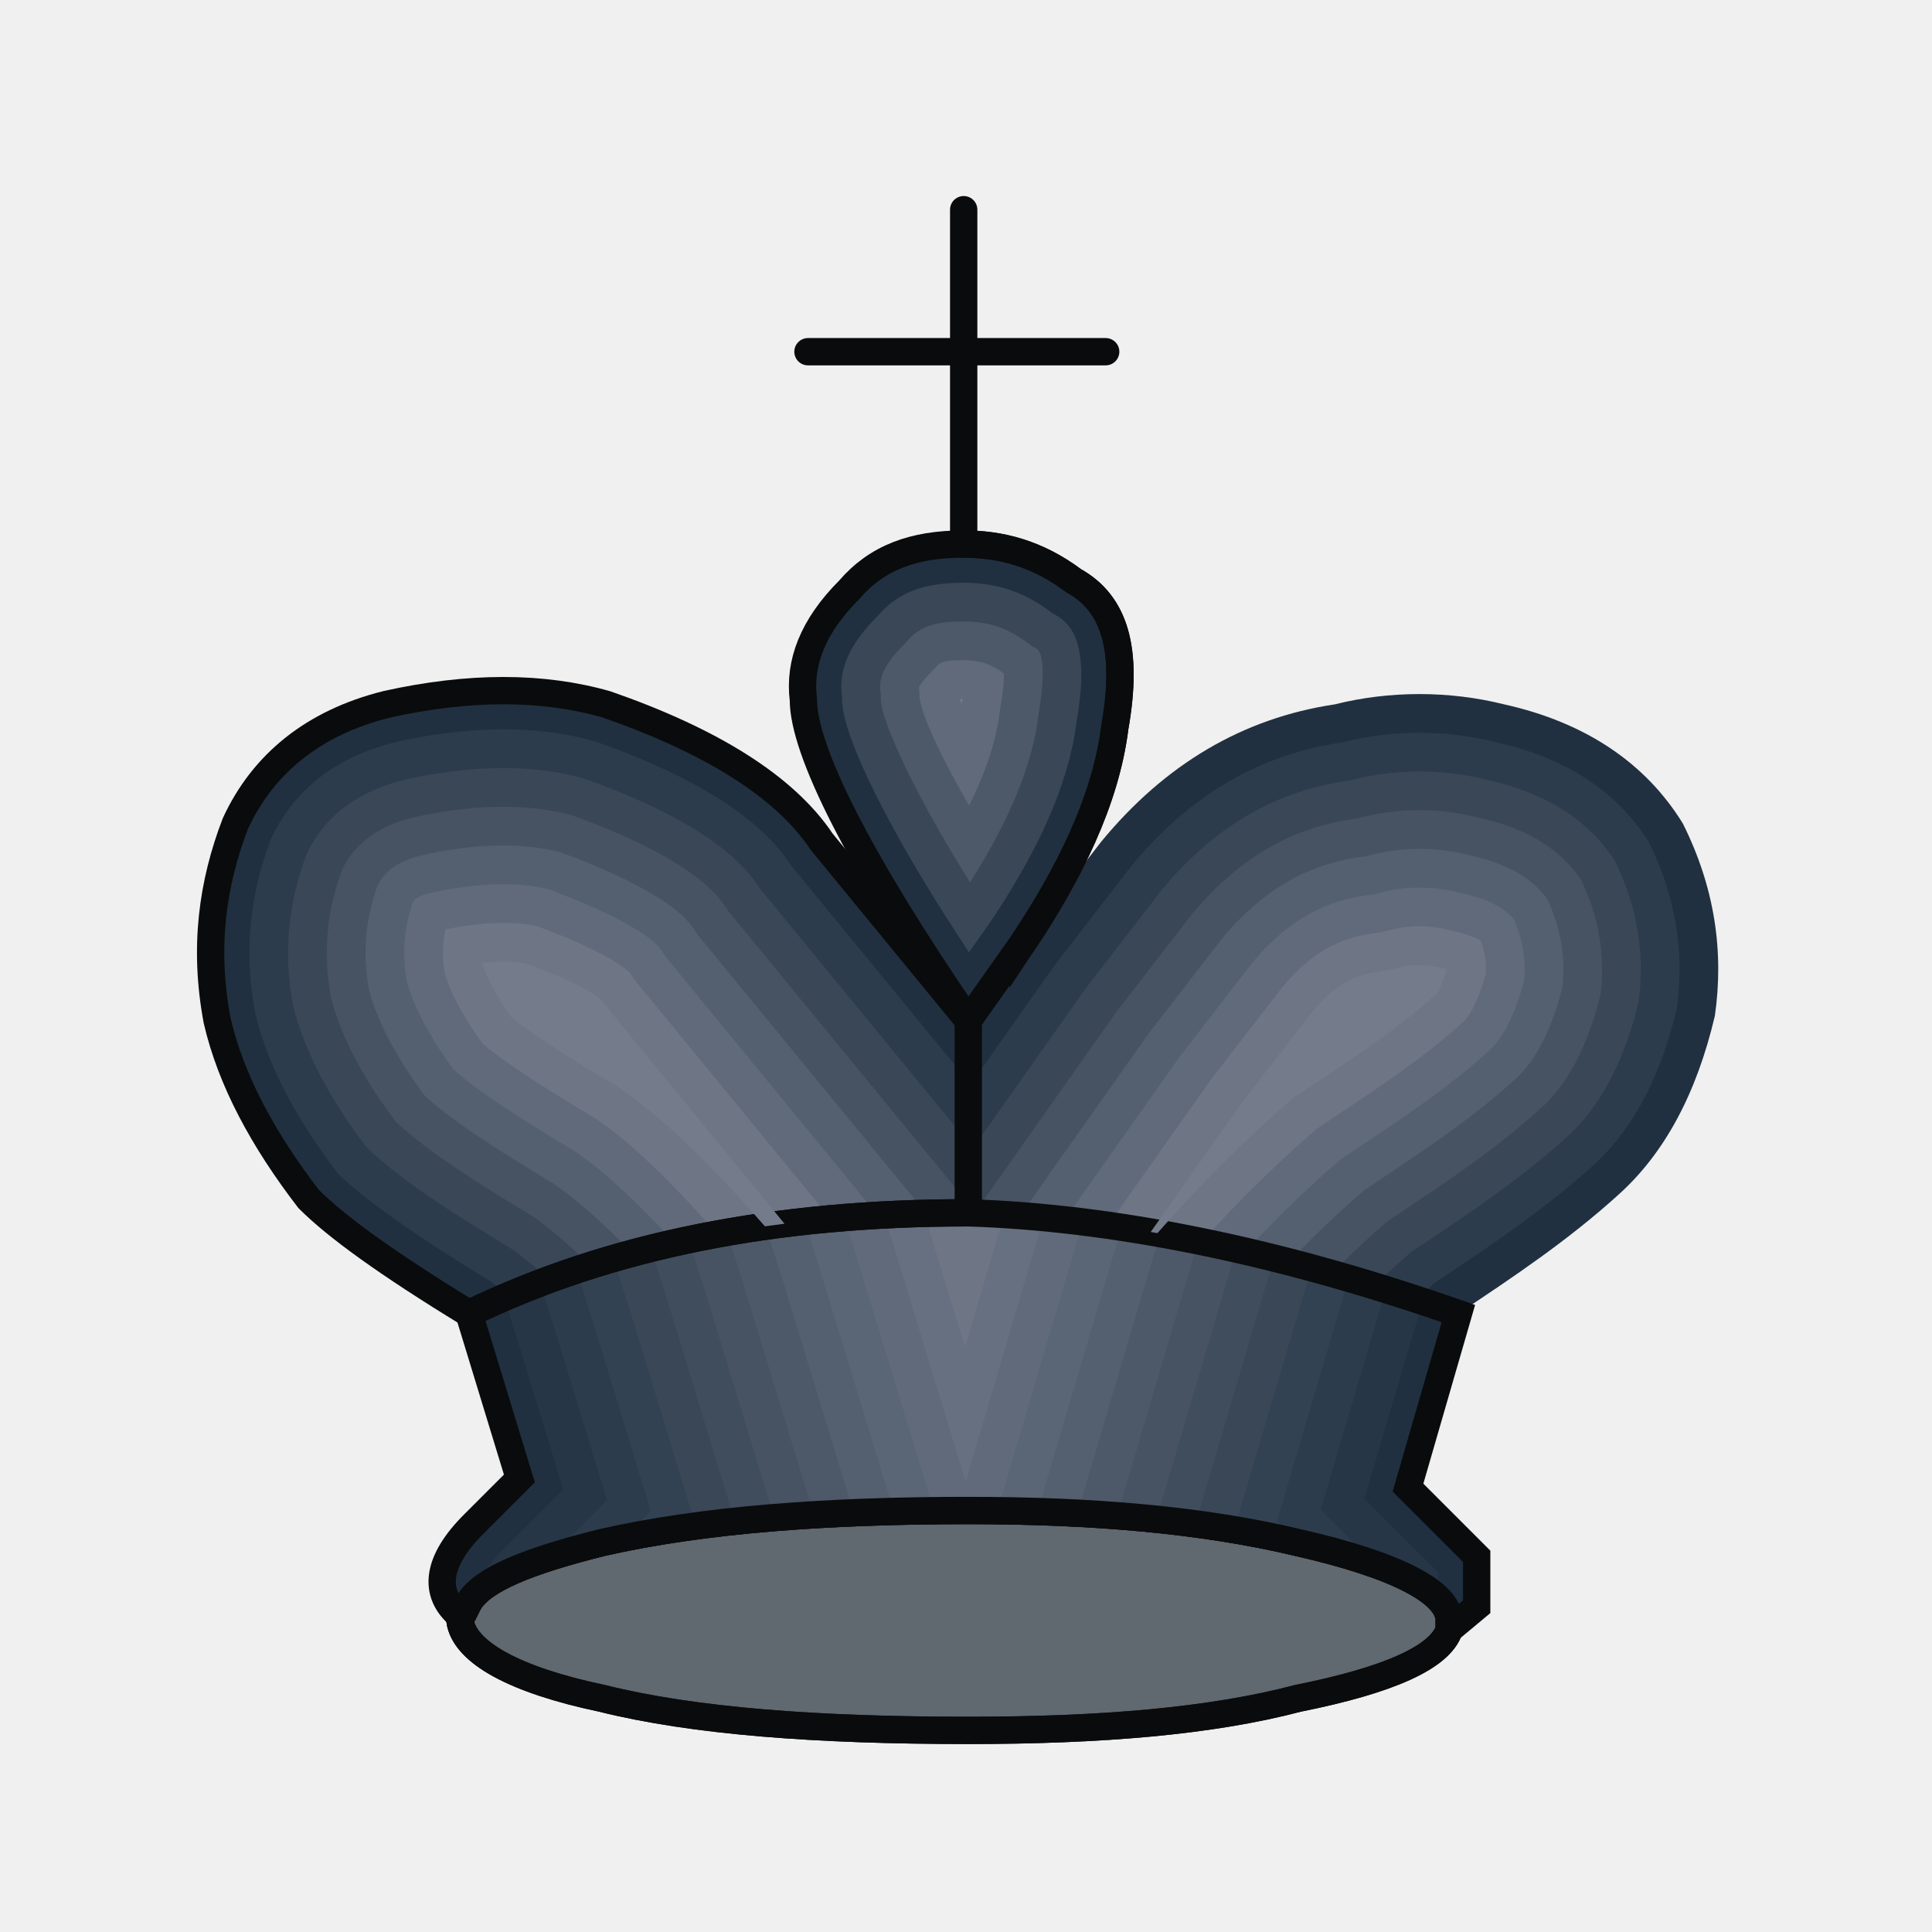
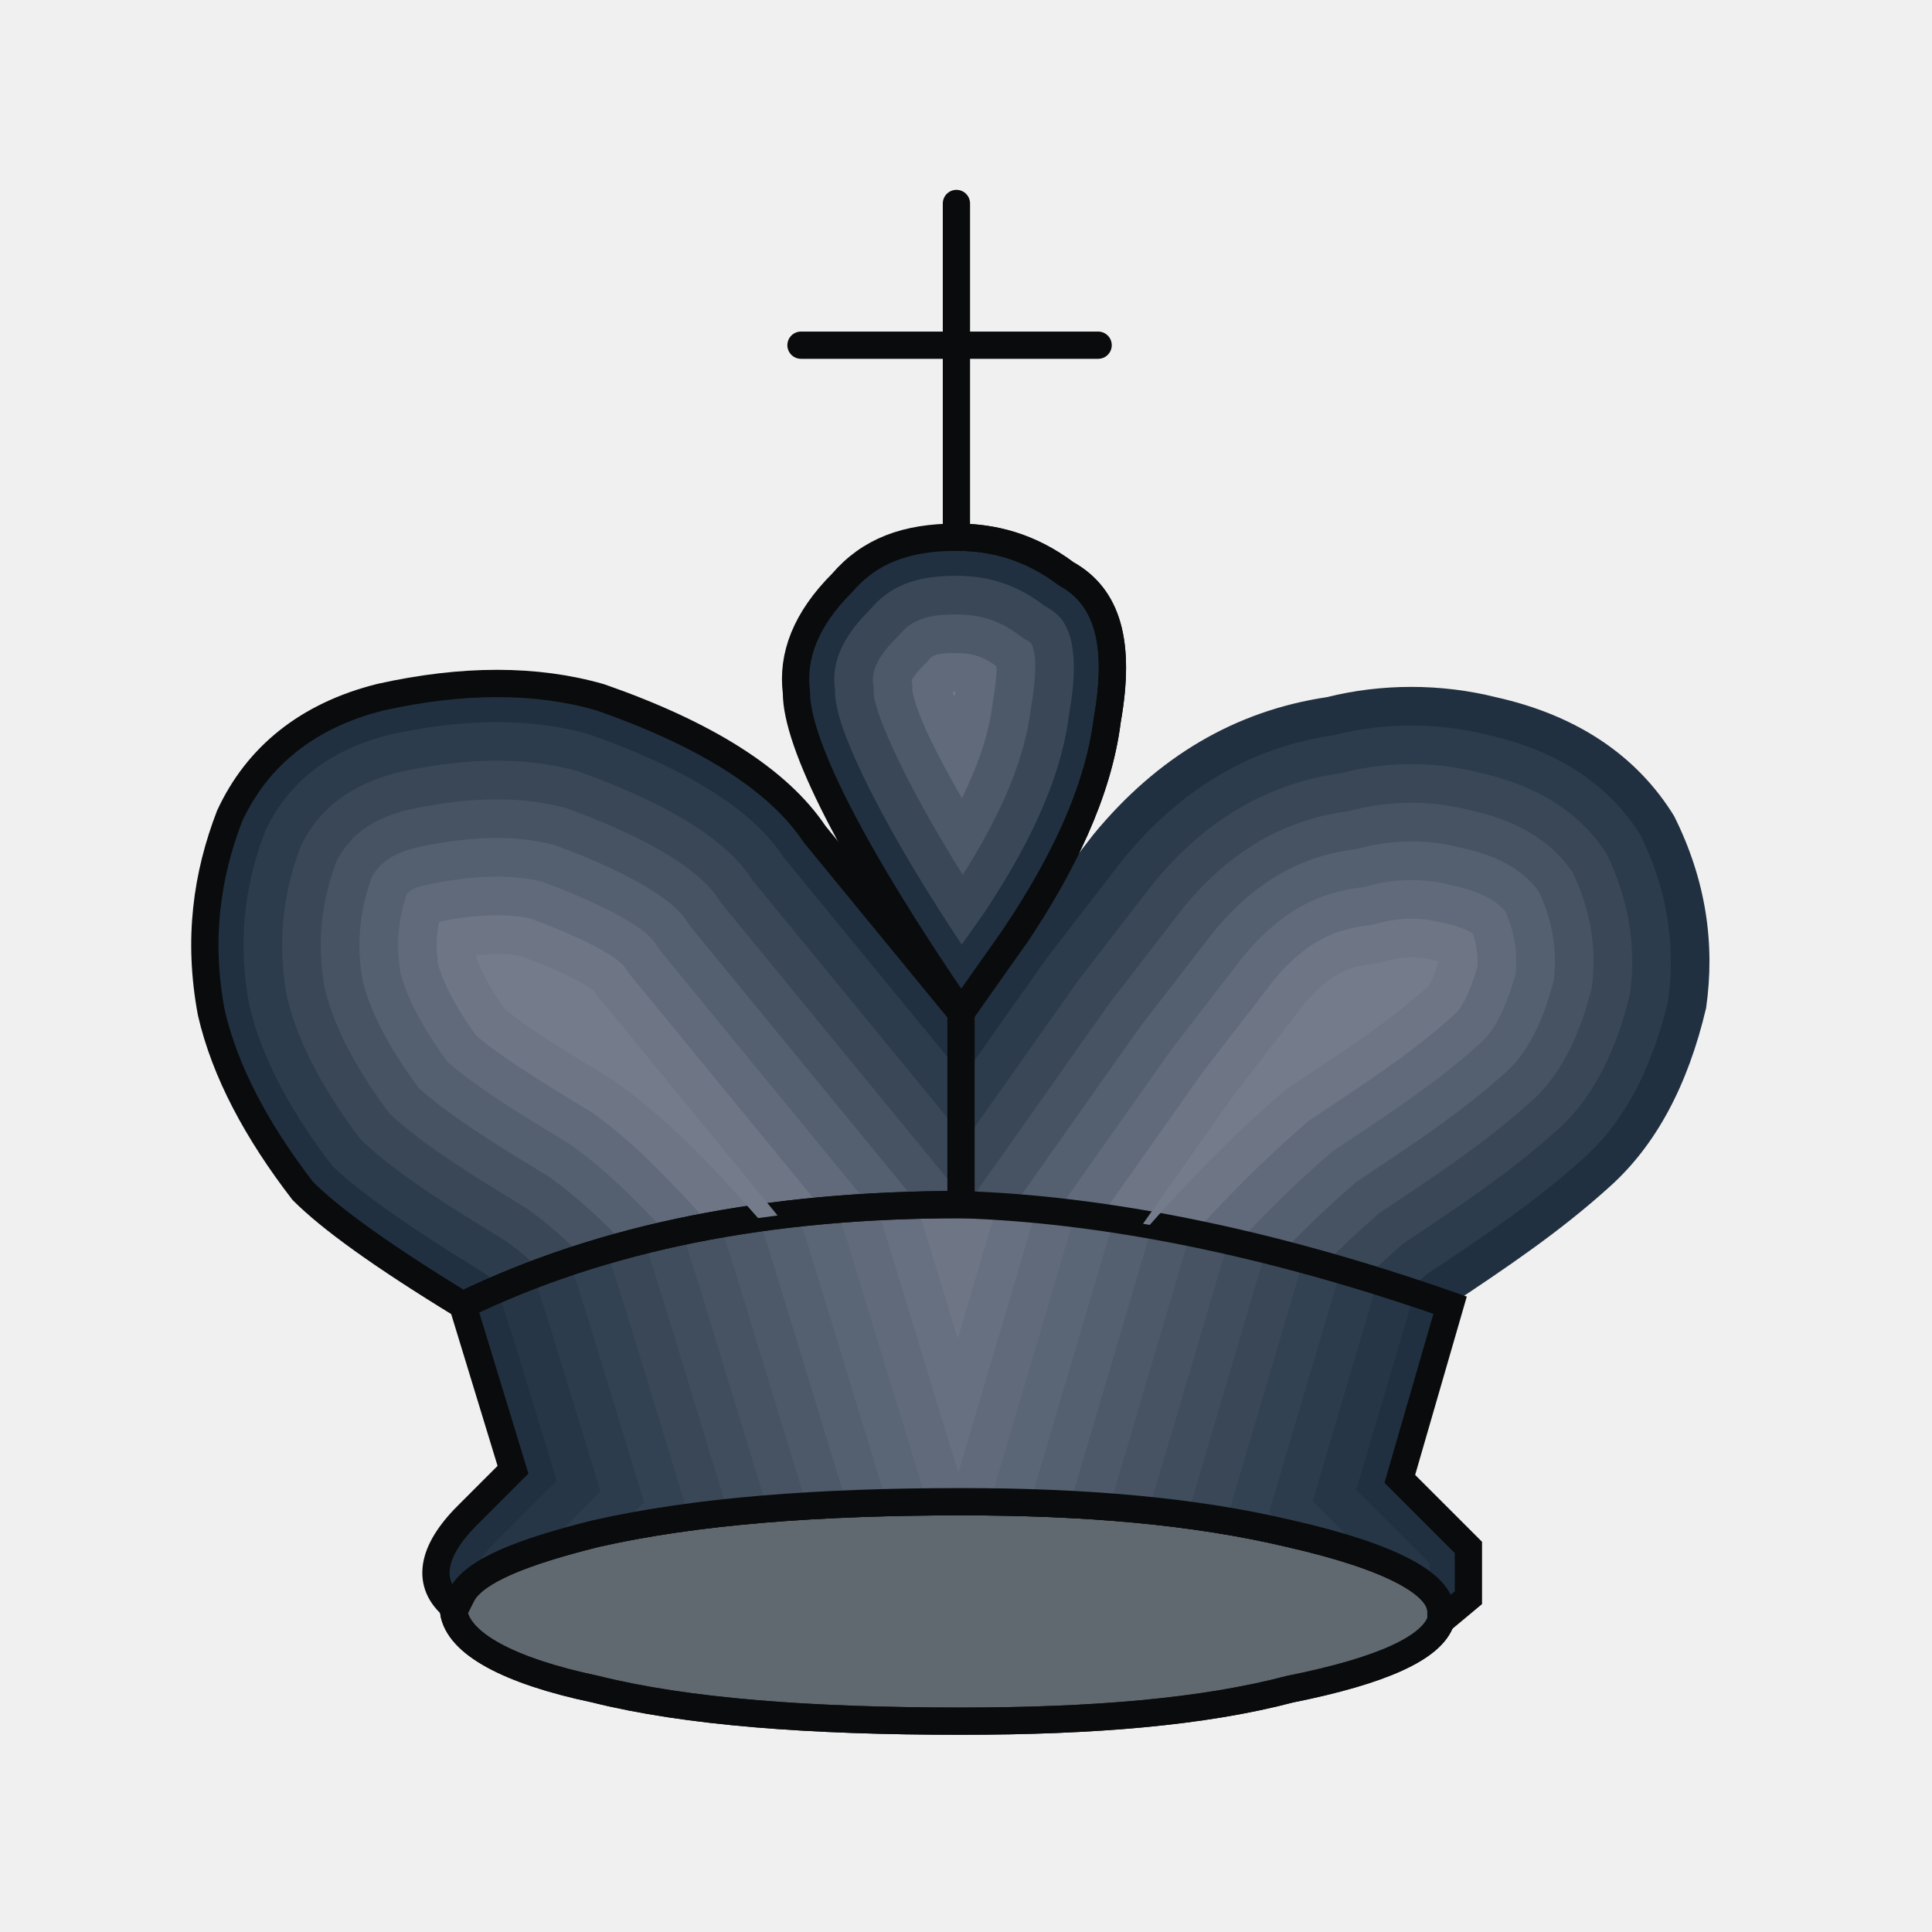
- <svg xmlns="http://www.w3.org/2000/svg" xml:space="preserve" width="99.802mm" height="99.802mm" style="shape-rendering:geometricPrecision; text-rendering:geometricPrecision; image-rendering:optimizeQuality; fill-rule:evenodd; clip-rule:evenodd" viewBox="0 0 99.802 99.802" id="svg4130" version="1.1">
-   <defs id="defs4132">
-     <style type="text/css" id="style4134">
-    
-     .str0 {stroke:white;stroke-width:0.076}
-     .str2 {stroke:#0A0B0C;stroke-width:1.411}
-     .str3 {stroke:#0A0B0C;stroke-width:1.411;stroke-linecap:round;stroke-linejoin:round}
-     .str1 {stroke:#1F1A17;stroke-width:1.411}
-     .fil0 {fill:none}
- 
-     .fil1 {fill:#203040}
-     .fil9 {fill:#263646}
-     .fil2 {fill:#2D3C4C}
-     .fil10 {fill:#334252}
-     .fil3 {fill:#3A4757}
-     .fil11 {fill:#404D5D}
-     .fil4 {fill:#475363}
-     .fil12 {fill:#4D5969}
-     .fil5 {fill:#545F6F}
-     .fil13 {fill:#5A6575}
-     .fil6 {fill:#616A7A}
-     .fil14 {fill:#677080}
-     .fil7 {fill:#6E7686}
-     .fil15 {fill:#747C8C}
- 
-     .fil16 {fill:#3A4757}
-     .fil17 {fill:#616A7A}
-     .fil18 {fill:#747C8C}
- 
-     .fil8 {fill:#606870}
- 
-    
-   </style>
-   </defs>
-   <g id="Layer_x0020_1">
-     <g id="_41237112">
-       <path id="_57019280" class="fil1" d="M86.93 42.538c-1.893,-3.076 -4.969,-5.206 -9.227,-6.152 -2.84,-0.71 -5.916,-0.71 -8.755,0 -4.732,0.71 -8.755,3.076 -12.067,7.099l-4.022 5.205 -2.839 4.022 -7.572 -9.227c-1.893,-2.84 -5.679,-5.205 -11.121,-7.099 -3.313,-0.946 -7.098,-0.946 -11.357,0 -3.786,0.946 -6.388,3.076 -7.808,6.152 -1.183,3.076 -1.656,6.388 -0.946,10.174 0.71,3.076 2.366,6.152 4.732,9.228 1.419,1.42 4.022,3.312 8.281,5.915 7.335,-3.549 15.853,-5.205 25.791,-5.205 7.335,0.236 15.853,1.893 25.317,5.205 2.839,-1.893 5.679,-3.786 8.281,-6.152 2.366,-2.13 4.022,-5.206 4.968,-9.228 0.473,-3.313 0,-6.625 -1.656,-9.937z" />
-       <path id="_40867656" class="fil2" d="M17.451 60.615c0.824,0.807 1.806,1.546 2.737,2.214 1.64,1.177 3.361,2.268 5.083,3.32l0.071 0.043 0.067 0.049c0.29,0.212 0.578,0.442 0.866,0.686 6.861,-2.911 14.717,-4.277 23.744,-4.277 6.77,0.218 14.548,1.646 23.147,4.469 0.28,-0.259 0.562,-0.513 0.848,-0.765l0.101 -0.089 0.112 -0.074c2.782,-1.855 5.566,-3.714 8.051,-5.972 2.339,-2.105 3.622,-5.106 4.341,-8.114 0.414,-3.017 -0.087,-5.857 -1.437,-8.592 -1.799,-2.873 -4.646,-4.449 -7.912,-5.174l-0.026 -0.006 -0.025 -0.006c-2.523,-0.63 -5.262,-0.631 -7.785,0l-0.093 0.023 -0.095 0.014c-4.439,0.666 -7.958,2.926 -10.801,6.369l-3.976 5.146 -4.329 6.132 -9.3 -11.334 -0.055 -0.083c-2.055,-3.083 -6.681,-5.12 -10.059,-6.3 -3.349,-0.943 -6.932,-0.706 -10.294,0.039 -2.87,0.723 -5.149,2.268 -6.426,4.986 -1.125,2.955 -1.408,5.868 -0.831,8.984 0.707,3.023 2.409,5.864 4.279,8.312z" />
-       <path id="_55542328" class="fil3" d="M18.953 59.285c1.939,1.865 5.124,3.79 7.361,5.157l0.142 0.087 0.134 0.098c0.597,0.437 1.186,0.938 1.763,1.477 6.358,-2.346 13.537,-3.454 21.666,-3.454 6.193,0.199 13.23,1.411 20.968,3.778 0.557,-0.538 1.125,-1.063 1.706,-1.575l0.201 -0.177 0.223 -0.149c2.694,-1.796 5.407,-3.6 7.809,-5.783l0.015 -0.013c1.995,-1.795 3.085,-4.431 3.708,-6.993 0.332,-2.55 -0.092,-4.928 -1.217,-7.247 -1.513,-2.356 -3.898,-3.6 -6.598,-4.2l-0.051 -0.011 -0.051 -0.013c-2.204,-0.551 -4.611,-0.551 -6.815,-0l-0.186 0.047 -0.19 0.029c-3.938,0.591 -7.012,2.593 -9.535,5.64l-3.93 5.086 -5.818 8.242 -11.029 -13.441 -0.11 -0.165c-1.746,-2.62 -6.112,-4.488 -8.995,-5.5 -2.993,-0.829 -6.233,-0.585 -9.233,0.076 -2.245,0.571 -4.025,1.708 -5.045,3.824 -0.966,2.572 -1.209,5.077 -0.715,7.789 0.634,2.667 2.175,5.219 3.822,7.393z" />
-       <path id="_57679832" class="fil4" d="M20.451 57.95c1.823,1.711 4.864,3.537 6.906,4.785l0.213 0.13 0.201 0.147c0.931,0.681 1.834,1.494 2.703,2.364 5.823,-1.848 12.307,-2.727 19.544,-2.727 5.603,0.18 11.895,1.189 18.773,3.132 0.834,-0.837 1.692,-1.649 2.579,-2.43l0.302 -0.266 0.335 -0.223c2.606,-1.737 5.251,-3.488 7.574,-5.599l0.022 -0.02c1.644,-1.48 2.55,-3.755 3.076,-5.871 0.251,-2.081 -0.094,-4 -0.993,-5.898 -1.224,-1.835 -3.155,-2.758 -5.286,-3.232l-0.077 -0.017 -0.076 -0.019c-1.886,-0.471 -3.959,-0.471 -5.845,-0l-0.28 0.07 -0.285 0.043c-3.436,0.516 -6.068,2.262 -8.271,4.912l-3.882 5.024 -7.307 10.352 -12.758 -15.548 -0.165 -0.248c-1.423,-2.135 -5.54,-3.856 -7.928,-4.699 -2.636,-0.713 -5.537,-0.466 -8.174,0.112 -1.619,0.417 -2.91,1.16 -3.668,2.67 -0.805,2.184 -1.007,4.282 -0.596,6.586 0.561,2.308 1.937,4.569 3.362,6.469z" />
-       <path id="_57023440" class="fil5" d="M21.946 56.609c1.71,1.562 4.607,3.292 6.454,4.42l0.284 0.173 0.268 0.196c1.238,0.906 2.473,2.051 3.71,3.337 4.643,-1.248 9.69,-1.92 15.184,-2.059l-11.836 -14.425 -0.22 -0.331c-1.079,-1.619 -4.948,-3.214 -6.859,-3.897 -2.278,-0.597 -4.845,-0.348 -7.116,0.147 -0.988,0.257 -1.807,0.638 -2.297,1.533 -0.639,1.787 -0.798,3.476 -0.471,5.364 0.487,1.946 1.692,3.913 2.899,5.541zm44.632 8.575c1.113,-1.155 2.267,-2.273 3.471,-3.333l0.403 -0.355 0.447 -0.298c2.517,-1.678 5.094,-3.376 7.338,-5.415l0.029 -0.027c1.283,-1.155 2.015,-3.073 2.442,-4.744 0.173,-1.607 -0.091,-3.07 -0.763,-4.542 -0.934,-1.31 -2.424,-1.931 -3.977,-2.276l-0.103 -0.023 -0.102 -0.025c-1.568,-0.392 -3.307,-0.392 -4.875,-0l-0.373 0.093 -0.38 0.057c-2.933,0.44 -5.127,1.932 -7.007,4.186l-3.833 4.961 -6.601 9.351c4.278,0.325 8.92,1.107 13.885,2.388z" />
-       <path id="_56410072" class="fil6" d="M23.437 55.261c1.603,1.417 4.355,3.052 6.006,4.062l0.355 0.217 0.335 0.245c1.53,1.119 3.106,2.666 4.711,4.413 3.298,-0.741 6.793,-1.209 10.499,-1.419l-10.942 -13.335 -0.271 -0.407c-0.827,-1.131 -4.246,-2.537 -5.792,-3.1 -1.928,-0.48 -4.178,-0.229 -6.086,0.186 -0.335,0.084 -0.712,0.195 -0.921,0.46 -0.456,1.36 -0.565,2.627 -0.326,4.07 0.413,1.581 1.439,3.249 2.432,4.608zm40.905 9.374c1.396,-1.494 2.85,-2.934 4.385,-4.285l0.503 -0.443 0.558 -0.372c2.428,-1.619 4.939,-3.264 7.102,-5.231l0.037 -0.033c0.906,-0.815 1.476,-2.373 1.805,-3.611 0.099,-1.122 -0.081,-2.13 -0.521,-3.162 -0.646,-0.782 -1.718,-1.136 -2.678,-1.35l-0.128 -0.028 -0.127 -0.032c-1.249,-0.312 -2.656,-0.312 -3.905,-0l-0.466 0.117 -0.475 0.071c-2.428,0.364 -4.189,1.605 -5.745,3.461l-3.784 4.897 -5.913 8.377c2.96,0.328 6.082,0.865 9.352,1.625z" />
-       <path id="_56981816" class="fil7" d="M24.926 53.906c1.501,1.279 4.106,2.821 5.561,3.71l0.425 0.26 0.403 0.294c1.792,1.311 3.742,3.321 5.753,5.575 1.883,-0.345 3.827,-0.607 5.836,-0.788l-10.11 -12.322 -0.246 -0.369c-0.871,-0.873 -3.421,-1.914 -4.782,-2.411 -1.474,-0.342 -3.266,-0.147 -4.755,0.152 -0.153,0.725 -0.169,1.432 -0.046,2.227 0.339,1.216 1.175,2.574 1.962,3.672zm37.154 10.234c0.205,-0.226 0.411,-0.451 0.619,-0.674 1.496,-1.612 3.057,-3.164 4.707,-4.617l0.604 -0.532 0.67 -0.447c2.338,-1.559 4.783,-3.153 6.866,-5.047l0.044 -0.04c0.507,-0.456 0.921,-1.621 1.163,-2.473 0.031,-0.599 -0.053,-1.139 -0.248,-1.691 -0.384,-0.276 -1.09,-0.45 -1.405,-0.52l-0.154 -0.034 -0.153 -0.038c-0.931,-0.233 -2.004,-0.233 -2.935,-0l-0.559 0.14 -0.57 0.086c-1.919,0.288 -3.256,1.28 -4.483,2.738l-3.733 4.831 -5.275 7.473c1.572,0.224 3.188,0.505 4.843,0.845z" />
-       <path id="_56013640" class="fil8 str1" d="M50.019 89.387c6.861,0 12.54,-0.473 17.036,-1.657 4.732,-0.946 7.335,-2.13 7.808,-3.549 0,-0.236 0,-0.236 0,-0.473 0,-1.42 -2.602,-2.839 -7.808,-4.022 -4.969,-1.183 -10.647,-1.657 -17.036,-1.657 -7.335,0 -13.723,0.473 -18.929,1.657 -3.785,0.946 -6.152,1.893 -6.861,3.076l-0.473 0.946c0.237,1.656 2.84,3.076 7.335,4.022 4.732,1.183 11.121,1.657 18.929,1.657z" />
-       <path id="_57019808" class="fil0 str2" d="M50.019 89.387c6.861,0 12.54,-0.473 17.036,-1.657 4.732,-0.946 7.335,-2.13 7.808,-3.549 0,-0.236 0,-0.236 0,-0.473 0,-1.42 -2.602,-2.839 -7.808,-4.022 -4.969,-1.183 -10.647,-1.657 -17.036,-1.657 -7.335,0 -13.723,0.473 -18.929,1.657 -3.785,0.946 -6.152,1.893 -6.861,3.076l-0.473 0.946c0.237,1.656 2.84,3.076 7.335,4.022 4.732,1.183 11.121,1.657 18.929,1.657z" />
-       <g id="g4150">
-         <path id="_57646272" class="fil1" d="M74.862 84.181l1.42 -1.183 0 -2.603 -3.549 -3.549 2.603 -8.991c-9.464,-3.313 -17.982,-4.969 -25.317,-5.205 -9.938,0 -18.456,1.656 -25.791,5.205l0.763 2.496 0.011 0.036 1.828 5.986 -2.366 2.366c-1.893,1.893 -2.13,3.549 -0.71,4.732l0.473 -0.71c0.71,-1.183 3.076,-2.13 6.861,-3.076 5.206,-1.183 11.594,-1.657 18.929,-1.657 6.388,0 12.067,0.473 17.036,1.657 5.205,1.183 7.808,2.602 7.808,4.022 0,0.237 0,0.237 0,0.473z" />
-         <g id="g4153">
-           <path id="_55509760" class="fil9" d="M73.996 82.299l0.286 -0.238 0 -0.838 -3.805 -3.804 3.014 -10.192c-8.729,-2.894 -16.618,-4.356 -23.473,-4.577 -9.133,0 -17.067,1.399 -23.985,4.381l0.882 2.772 2.179 7.135 -3.215 3.216c-0.115,0.115 -0.422,0.451 -0.673,0.793 0.247,0.127 0.454,0.302 0.619,0.512 1.199,-0.626 2.971,-1.2 5.264,-1.773 5.206,-1.183 11.594,-1.657 18.929,-1.657 6.388,0 12.067,0.473 17.036,1.657 3.473,0.789 5.786,1.684 6.942,2.613z" />
-           <path id="_56884824" class="fil2" d="M71.039 80.809l-2.817 -2.817 3.365 -11.378c-7.974,-2.489 -15.215,-3.76 -21.568,-3.964 -8.326,0 -15.655,1.163 -22.126,3.627l0.929 2.92 2.537 8.306 -2.924 2.924c0.787,-0.25 1.673,-0.495 2.655,-0.741 5.206,-1.183 11.594,-1.657 18.929,-1.657 6.388,0 12.067,0.473 17.036,1.657 1.563,0.355 2.891,0.732 3.985,1.123z" />
-           <path id="_56981648" class="fil10" d="M67.097 79.695l-1.13 -1.129 3.705 -12.53c-7.222,-2.109 -13.813,-3.198 -19.654,-3.386 -7.528,0 -14.24,0.951 -20.242,2.954l0.953 2.997 2.891 9.465 -1.371 1.371c4.984,-1.002 10.97,-1.409 17.768,-1.409 6.388,0 12.067,0.473 17.036,1.657l0.042 0.01z" />
-           <path id="_56889944" class="fil3" d="M63.748 79.019l4 -13.525c-6.471,-1.754 -12.411,-2.673 -17.729,-2.844 -6.739,0 -12.825,0.762 -18.332,2.359l0.953 2.997 3.245 10.625 -0.234 0.235c4.232,-0.588 9.051,-0.837 14.368,-0.837 5.013,0 9.59,0.292 13.729,0.989z" />
-           <path id="_40482368" class="fil11" d="M61.751 78.718l4.06 -13.728c-5.723,-1.427 -11.009,-2.186 -15.792,-2.34 -5.96,0 -11.409,0.596 -16.399,1.839l0.929 2.922 3.413 11.173c3.65,-0.387 7.685,-0.555 12.057,-0.555 4.221,0 8.131,0.207 11.732,0.689z" />
-           <path id="_41733248" class="fil4" d="M59.736 78.48l4.127 -13.954c-4.979,-1.129 -9.608,-1.739 -13.844,-1.876 -5.191,0 -9.993,0.452 -14.443,1.39l0.883 2.776 3.537 11.579c3.098,-0.252 6.448,-0.365 10.024,-0.365 3.446,0 6.685,0.138 9.717,0.451z" />
-           <path id="_57120920" class="fil12" d="M57.704 78.299l4.198 -14.195c-4.238,-0.861 -8.209,-1.335 -11.883,-1.454 -4.431,0 -8.578,0.33 -12.466,1.009l0.815 2.561 3.674 12.03c2.512,-0.151 5.175,-0.221 7.976,-0.221 2.687,0 5.249,0.084 7.685,0.269z" />
-           <path id="_41777024" class="fil5" d="M55.657 78.168l4.27 -14.441c-3.502,-0.624 -6.811,-0.978 -9.908,-1.077 -3.68,0 -7.165,0.228 -10.467,0.694l0.726 2.281 3.824 12.52c1.895,-0.079 3.869,-0.116 5.917,-0.116 1.945,0 3.825,0.044 5.638,0.139z" />
-           <path id="_57122648" class="fil13" d="M53.596 78.083l4.342 -14.684c-2.772,-0.421 -5.415,-0.668 -7.92,-0.749 -2.938,0 -5.752,0.145 -8.449,0.441l0.617 1.939 3.985 13.047c1.251,-0.032 2.534,-0.047 3.847,-0.047 1.218,0 2.411,0.017 3.578,0.053z" />
-           <path id="_58281968" class="fil6" d="M51.524 78.038l4.411 -14.917c-2.048,-0.255 -4.022,-0.411 -5.916,-0.472 -2.206,0 -4.342,0.082 -6.411,0.248l0.489 1.537 4.155 13.604c0.583,-0.006 1.172,-0.01 1.767,-0.01 0.506,0 1.008,0.003 1.505,0.009z" />
-           <path id="_57120944" class="fil14" d="M53.915 62.9c-1.333,-0.126 -2.632,-0.209 -3.896,-0.25 -1.484,0 -2.935,0.037 -4.356,0.112l0.343 1.077 3.877 12.695 4.032 -13.634z" />
-           <path id="_56411936" class="fil7" d="M49.852 69.586l2.025 -6.847c-0.628,-0.04 -1.247,-0.07 -1.858,-0.089 -0.77,0 -1.53,0.01 -2.283,0.03l0.179 0.564 1.937 6.342z" />
+ <svg xmlns="http://www.w3.org/2000/svg" width="100px" height="100px" viewBox="0 0 100 100" version="1.1">
+   <g id="画板" stroke="none" stroke-width="1" fill="none" fill-rule="evenodd">
+     <g id="bk" transform="translate(10.6033, 10.5318)">
+       <path d="M76.048,31.706 C74.156,28.63 71.08,26.5 66.821,25.554 C63.981,24.844 60.905,24.844 58.066,25.554 C53.334,26.264 49.311,28.63 45.999,32.652 L41.977,37.858 L39.138,41.88 L31.566,32.652 C29.673,29.813 25.887,27.447 20.445,25.554 C17.133,24.607 13.347,24.607 9.088,25.554 C5.302,26.5 2.7,28.63 1.28,31.706 C0.097,34.782 -0.376,38.094 0.333,41.88 C1.043,44.956 2.7,48.032 5.066,51.108 C6.485,52.527 9.088,54.42 13.347,57.023 C20.682,53.474 29.2,51.818 39.138,51.818 C46.472,52.054 54.99,53.71 64.454,57.023 C67.294,55.13 70.133,53.237 72.736,50.871 C75.102,48.742 76.758,45.665 77.704,41.643 C78.178,38.331 77.704,35.018 76.048,31.706 L76.048,31.706 Z" id="_57019280" fill="#203040" />
+       <path d="M6.57,49.782 C7.394,50.59 8.376,51.328 9.307,51.996 C10.948,53.173 12.668,54.264 14.39,55.316 L14.461,55.36 L14.528,55.409 C14.818,55.621 15.106,55.85 15.394,56.095 C22.255,53.184 30.111,51.818 39.138,51.818 C45.908,52.036 53.685,53.464 62.285,56.287 C62.564,56.028 62.847,55.773 63.133,55.522 L63.233,55.433 L63.345,55.359 C66.127,53.504 68.911,51.645 71.396,49.386 C73.735,47.281 75.018,44.281 75.737,41.273 C76.151,38.256 75.649,35.416 74.299,32.681 C72.5,29.808 69.654,28.232 66.387,27.506 L66.361,27.5 L66.336,27.494 C63.813,26.864 61.074,26.863 58.551,27.494 L58.458,27.517 L58.363,27.532 C53.924,28.198 50.405,30.457 47.562,33.9 L43.586,39.047 L39.257,45.179 L29.957,33.844 L29.902,33.762 C27.847,30.678 23.221,28.642 19.842,27.462 C16.494,26.518 12.911,26.756 9.548,27.5 C6.678,28.223 4.399,29.768 3.123,32.486 C1.998,35.441 1.715,38.354 2.292,41.47 C2.998,44.493 4.7,47.334 6.57,49.782 L6.57,49.782 Z" id="_40867656" fill="#2D3C4C" />
+       <path d="M8.072,48.453 C10.011,50.318 13.196,52.243 15.433,53.61 L15.575,53.697 L15.709,53.795 C16.306,54.232 16.895,54.733 17.472,55.272 C23.83,52.926 31.009,51.818 39.138,51.818 C45.331,52.017 52.367,53.229 60.105,55.596 C60.662,55.058 61.23,54.532 61.811,54.021 L62.012,53.844 L62.236,53.695 C64.93,51.899 67.643,50.095 70.045,47.911 L70.06,47.898 C72.055,46.103 73.145,43.468 73.768,40.905 C74.1,38.355 73.676,35.977 72.551,33.658 C71.038,31.303 68.653,30.059 65.953,29.459 L65.902,29.447 L65.851,29.434 C63.647,28.884 61.24,28.883 59.036,29.434 L58.85,29.481 L58.66,29.509 C54.722,30.1 51.648,32.103 49.124,35.149 L45.195,40.235 L39.377,48.477 L28.348,35.036 L28.238,34.871 C26.491,32.251 22.126,30.383 19.242,29.371 C16.249,28.542 13.01,28.785 10.009,29.447 C7.764,30.018 5.984,31.154 4.964,33.271 C3.998,35.843 3.755,38.348 4.25,41.06 C4.884,43.727 6.425,46.279 8.072,48.453 L8.072,48.453 Z" id="_55542328" fill="#3A4757" />
+       <path d="M9.57,47.118 C11.393,48.829 14.434,50.655 16.476,51.904 L16.689,52.033 L16.89,52.181 C17.821,52.862 18.724,53.675 19.593,54.544 C25.416,52.696 31.9,51.818 39.138,51.818 C44.74,51.998 51.033,53.007 57.91,54.95 C58.744,54.113 59.603,53.3 60.489,52.52 L60.791,52.254 L61.126,52.031 C63.732,50.293 66.377,48.543 68.7,46.432 L68.722,46.412 C70.366,44.932 71.272,42.656 71.798,40.541 C72.049,38.459 71.704,36.541 70.805,34.643 C69.581,32.808 67.65,31.884 65.519,31.411 L65.442,31.394 L65.366,31.375 C63.48,30.904 61.407,30.903 59.521,31.375 L59.242,31.445 L58.956,31.487 C55.52,32.003 52.888,33.749 50.686,36.4 L46.804,41.424 L39.496,51.776 L26.739,36.228 L26.573,35.98 C25.151,33.846 21.034,32.125 18.645,31.281 C16.009,30.568 13.108,30.815 10.472,31.393 C8.852,31.809 7.562,32.553 6.804,34.063 C5.998,36.247 5.797,38.345 6.208,40.649 C6.769,42.957 8.144,45.217 9.57,47.118 L9.57,47.118 Z" id="_57679832" fill="#475363" />
+       <path d="M11.065,45.777 C12.775,47.338 15.672,49.068 17.519,50.197 L17.803,50.37 L18.071,50.567 C19.309,51.473 20.544,52.618 21.781,53.903 C26.424,52.655 31.471,51.983 36.966,51.845 L25.13,37.42 L24.909,37.09 C23.83,35.47 19.961,33.875 18.05,33.192 C15.772,32.596 13.205,32.844 10.934,33.339 C9.947,33.596 9.128,33.977 8.637,34.872 C7.998,36.66 7.839,38.349 8.166,40.236 C8.653,42.182 9.858,44.148 11.065,45.777 L11.065,45.777 Z M55.697,54.352 C56.81,53.196 57.963,52.079 59.168,51.019 L59.57,50.664 L60.017,50.367 C62.534,48.688 65.111,46.991 67.355,44.952 L67.384,44.925 C68.667,43.77 69.399,41.852 69.826,40.181 C69.999,38.573 69.735,37.111 69.063,35.639 C68.129,34.33 66.639,33.709 65.086,33.363 L64.983,33.341 L64.881,33.315 C63.313,32.923 61.574,32.923 60.006,33.315 L59.633,33.408 L59.253,33.465 C56.32,33.905 54.127,35.397 52.246,37.651 L48.413,42.612 L41.812,51.963 C46.09,52.288 50.732,53.071 55.697,54.352 L55.697,54.352 Z" id="_57023440" fill="#545F6F" />
+       <path d="M12.556,44.429 C14.159,45.846 16.911,47.481 18.562,48.49 L18.917,48.707 L19.252,48.953 C20.782,50.072 22.358,51.618 23.963,53.366 C27.261,52.625 30.756,52.157 34.462,51.947 L23.52,38.612 L23.249,38.205 C22.422,37.073 19.003,35.667 17.457,35.105 C15.529,34.624 13.28,34.876 11.371,35.291 C11.036,35.375 10.659,35.485 10.45,35.751 C9.994,37.11 9.885,38.377 10.124,39.821 C10.537,41.402 11.563,43.069 12.556,44.429 Z M53.461,53.803 C54.857,52.309 56.311,50.869 57.846,49.518 L58.349,49.075 L58.908,48.703 C61.335,47.084 63.846,45.438 66.009,43.472 L66.046,43.438 C66.952,42.623 67.522,41.066 67.851,39.827 C67.95,38.705 67.77,37.697 67.33,36.665 C66.684,35.883 65.612,35.529 64.652,35.316 L64.524,35.287 L64.396,35.255 C63.147,34.943 61.74,34.943 60.491,35.255 L60.025,35.372 L59.55,35.443 C57.122,35.807 55.361,37.048 53.805,38.904 L50.022,43.801 L44.109,52.178 C47.069,52.505 50.191,53.043 53.461,53.803 L53.461,53.803 Z" id="_56410072" fill="#616A7A" />
+       <path d="M14.044,43.074 C15.545,44.353 18.151,45.895 19.605,46.784 L20.031,47.044 L20.433,47.339 C22.225,48.65 24.175,50.66 26.186,52.913 C28.068,52.568 30.013,52.306 32.022,52.125 L21.911,39.804 L21.665,39.435 C20.794,38.561 18.244,37.521 16.883,37.023 C15.409,36.681 13.617,36.876 12.128,37.175 C11.975,37.9 11.96,38.607 12.082,39.402 C12.421,40.619 13.257,41.977 14.044,43.074 L14.044,43.074 Z M51.199,53.308 C51.403,53.082 51.61,52.857 51.817,52.633 C53.313,51.022 54.874,49.47 56.524,48.017 L57.128,47.485 L57.798,47.038 C60.136,45.48 62.581,43.885 64.664,41.992 L64.708,41.952 C65.215,41.495 65.63,40.331 65.871,39.479 C65.902,38.88 65.818,38.34 65.623,37.788 C65.238,37.512 64.532,37.338 64.218,37.268 L64.064,37.234 L63.911,37.196 C62.98,36.963 61.907,36.963 60.976,37.196 L60.417,37.335 L59.847,37.421 C57.928,37.709 56.591,38.701 55.364,40.159 L51.631,44.99 L46.356,52.463 C47.928,52.687 49.543,52.968 51.199,53.308 L51.199,53.308 Z" id="_56981816" fill="#6E7686" />
+       <path d="M39.138,78.555 C45.999,78.555 51.678,78.081 56.173,76.898 C60.905,75.951 63.508,74.768 63.981,73.349 C63.981,73.112 63.981,73.112 63.981,72.876 C63.981,71.456 61.379,70.037 56.173,68.853 C51.204,67.67 45.526,67.197 39.138,67.197 C31.803,67.197 25.414,67.67 20.208,68.853 C16.423,69.8 14.057,70.746 13.347,71.929 L12.874,72.876 C13.11,74.532 15.713,75.951 20.208,76.898 C24.941,78.081 31.329,78.555 39.138,78.555 Z" id="_56013640" stroke="#1F1A17" stroke-width="1.411" fill="#606870" />
+       <path d="M39.138,78.555 C45.999,78.555 51.678,78.081 56.173,76.898 C60.905,75.951 63.508,74.768 63.981,73.349 C63.981,73.112 63.981,73.112 63.981,72.876 C63.981,71.456 61.379,70.037 56.173,68.853 C51.204,67.67 45.526,67.197 39.138,67.197 C31.803,67.197 25.414,67.67 20.208,68.853 C16.423,69.8 14.057,70.746 13.347,71.929 L12.874,72.876 C13.11,74.532 15.713,75.951 20.208,76.898 C24.941,78.081 31.329,78.555 39.138,78.555 Z" id="_57019808" stroke="#0A0B0C" stroke-width="1.411" />
+       <g id="g4150" transform="translate(11.9611, 51.8177)">
+         <path d="M52.02,21.531 L53.44,20.348 L53.44,17.745 L49.89,14.196 L52.493,5.205 C43.029,1.893 34.511,0.236 27.176,0 C17.239,0 8.721,1.656 1.386,5.205 L2.149,7.701 L2.16,7.737 L3.988,13.723 L1.623,16.09 C-0.271,17.982 -0.507,19.638 0.912,20.821 L1.386,20.112 C2.096,18.928 4.462,17.982 8.247,17.036 C13.453,15.853 19.842,15.379 27.176,15.379 C33.565,15.379 39.243,15.853 44.212,17.036 C49.418,18.219 52.02,19.638 52.02,21.058 C52.02,21.295 52.02,21.295 52.02,21.531 L52.02,21.531 Z" id="_57646272" fill="#203040" />
+         <g id="g4153" transform="translate(2.3639, -0)">
+           <path d="M48.79,19.649 L49.076,19.411 L49.076,18.574 L45.271,14.769 L48.285,4.577 C39.556,1.683 31.668,0.221 24.812,0 C15.679,0 7.746,1.399 0.827,4.381 L1.709,7.153 L3.888,14.288 L0.673,17.504 C0.558,17.619 0.251,17.955 -7.10542736e-15,18.297 C0.247,18.424 0.454,18.6 0.619,18.809 C1.818,18.183 3.59,17.609 5.883,17.036 C11.089,15.853 17.478,15.379 24.812,15.379 C31.201,15.379 36.879,15.853 41.848,17.036 C45.321,17.825 47.634,18.72 48.79,19.649 L48.79,19.649 Z" id="_55509760" fill="#263646" />
+           <path d="M45.833,18.159 L43.016,15.343 L46.381,3.964 C38.406,1.475 31.166,0.204 24.812,7.10542736e-15 C16.487,7.10542736e-15 9.158,1.163 2.686,3.627 L3.615,6.547 L6.152,14.852 L3.228,17.777 C4.015,17.527 4.901,17.281 5.883,17.036 C11.089,15.853 17.478,15.379 24.812,15.379 C31.201,15.379 36.879,15.853 41.848,17.036 C43.411,17.391 44.739,17.768 45.833,18.159 L45.833,18.159 Z" id="_56884824" fill="#2D3C4C" />
+           <path d="M41.891,17.046 L40.761,15.916 L44.466,3.386 C37.245,1.277 30.653,0.188 24.812,1.42108547e-14 C17.285,1.42108547e-14 10.572,0.951 4.571,2.954 L5.524,5.951 L8.415,15.417 L7.045,16.788 C12.029,15.786 18.014,15.379 24.812,15.379 C31.201,15.379 36.879,15.853 41.848,17.036 L41.891,17.046 L41.891,17.046 Z" id="_56981648" fill="#334252" />
+           <path d="M38.541,16.369 L42.541,2.844 C36.07,1.09 30.13,0.171 24.812,1.42108547e-14 C18.073,1.42108547e-14 11.988,0.762 6.48,2.359 L7.434,5.356 L10.679,15.981 L10.444,16.216 C14.677,15.628 19.496,15.379 24.812,15.379 C29.826,15.379 34.402,15.671 38.541,16.369 L38.541,16.369 Z" id="_56889944" fill="#3A4757" />
+           <path d="M36.545,16.068 L40.605,2.34 C34.881,0.912 29.595,0.154 24.812,7.10542736e-15 C18.852,7.10542736e-15 13.403,0.596 8.414,1.839 L9.343,4.761 L12.756,15.934 C16.405,15.548 20.441,15.379 24.812,15.379 C29.033,15.379 32.944,15.586 36.545,16.068 L36.545,16.068 Z" id="_40482368" fill="#404D5D" />
+           <path d="M34.53,15.83 L38.656,1.876 C33.677,0.747 29.048,0.136 24.812,7.10542736e-15 C19.622,7.10542736e-15 14.819,0.452 10.369,1.39 L11.252,4.166 L14.789,15.744 C17.887,15.492 21.237,15.379 24.812,15.379 C28.258,15.379 31.497,15.517 34.53,15.83 L34.53,15.83 Z" id="_41733248" fill="#475363" />
+           <path d="M32.498,15.649 L36.695,1.454 C32.457,0.593 28.486,0.118 24.812,1.42108547e-14 C20.382,1.42108547e-14 16.234,0.33 12.347,1.009 L13.162,3.57 L16.836,15.6 C19.348,15.449 22.011,15.379 24.812,15.379 C27.5,15.379 30.061,15.463 32.498,15.649 L32.498,15.649 Z" id="_57120920" fill="#4D5969" />
+           <path d="M30.451,15.518 L34.721,1.077 C31.219,0.453 27.91,0.1 24.812,1.42108547e-14 C21.133,1.42108547e-14 17.648,0.228 14.345,0.694 L15.071,2.975 L18.895,15.495 C20.791,15.416 22.765,15.379 24.812,15.379 C26.758,15.379 28.637,15.423 30.451,15.518 Z" id="_41777024" fill="#545F6F" />
+           <path d="M28.39,15.433 L32.732,0.749 C29.961,0.328 27.318,0.081 24.812,1.42108547e-14 C21.874,1.42108547e-14 19.06,0.145 16.364,0.441 L16.981,2.38 L20.966,15.426 C22.217,15.395 23.499,15.379 24.812,15.379 C26.031,15.379 27.223,15.397 28.39,15.433 L28.39,15.433 Z" id="_57122648" fill="#5A6575" />
+           <path d="M26.318,15.389 L30.729,0.472 C28.68,0.217 26.707,0.061 24.812,7.10542736e-15 C22.606,7.10542736e-15 20.47,0.082 18.401,0.248 L18.89,1.785 L23.045,15.389 C23.628,15.383 24.217,15.379 24.812,15.379 C25.319,15.379 25.82,15.383 26.318,15.389 Z" id="_58281968" fill="#616A7A" />
+           <path d="M28.709,0.25 C27.376,0.124 26.077,0.041 24.812,7.10542736e-15 C23.329,7.10542736e-15 21.878,0.037 20.457,0.112 L20.799,1.189 L24.677,13.884 L28.709,0.25 L28.709,0.25 Z" id="_57120944" fill="#677080" />
+           <path d="M24.646,6.936 L26.671,0.089 C26.043,0.05 25.424,0.02 24.812,1.42108547e-14 C24.043,1.42108547e-14 23.282,0.01 22.529,0.03 L22.709,0.594 L24.646,6.936 L24.646,6.936 Z" id="_56411936" fill="#6E7686" />
        </g>
      </g>
-       <path id="_41439168" class="fil0 str2" d="M74.862 83.708c0,0.237 0,0.237 0,0.473l1.42 -1.183 0 -2.603 -3.549 -3.549 2.603 -8.991c-9.464,-3.313 -17.982,-4.969 -25.317,-5.205 -9.938,0 -18.456,1.656 -25.791,5.205l2.602 8.518 -2.366 2.366c-1.893,1.893 -2.13,3.549 -0.71,4.732l0.473 -0.71c0.71,-1.183 3.076,-2.13 6.861,-3.076 5.206,-1.183 11.594,-1.657 18.929,-1.657 6.388,0 12.067,0.473 17.036,1.657 5.205,1.183 7.808,2.602 7.808,4.022z" />
-       <path id="_39428496" class="fil0 str2" d="M50.019 62.65l0 -9.938 -7.572 -9.227c-1.893,-2.84 -5.679,-5.205 -11.121,-7.099 -3.313,-0.946 -7.098,-0.946 -11.357,0 -3.786,0.946 -6.388,3.076 -7.808,6.152 -1.183,3.076 -1.656,6.388 -0.946,10.174 0.71,3.076 2.366,6.152 4.732,9.228 1.419,1.42 4.022,3.312 8.281,5.915 7.335,-3.549 15.853,-5.205 25.791,-5.205z" />
-       <path id="_56467440" class="fil15" d="M26.395 52.52c1.453,1.189 3.734,2.534 5.134,3.39l0.496 0.303 0.47 0.344c2.486,1.819 4.793,4.244 7.02,6.792 0.335,-0.048 0.672,-0.092 1.01,-0.135l-9.342 -11.385 -0.143 -0.214c-0.849,-0.668 -2.681,-1.41 -3.833,-1.833 -0.685,-0.141 -1.501,-0.129 -2.294,-0.046 0.003,0.025 0.006,0.051 0.01,0.077 0.263,0.85 0.886,1.869 1.472,2.708zm33.393 11.182c0.474,-0.537 0.955,-1.07 1.445,-1.597 1.541,-1.661 3.15,-3.26 4.851,-4.757l0.705 -0.621 0.781 -0.521c2.248,-1.498 4.627,-3.042 6.629,-4.861 0.199,-0.265 0.393,-0.792 0.541,-1.276 -0.027,-0.006 -0.052,-0.012 -0.074,-0.017l-0.179 -0.04 -0.178 -0.044c-0.613,-0.153 -1.353,-0.153 -1.965,-0l-0.652 0.163 -0.665 0.1c-1.402,0.21 -2.33,0.96 -3.223,2.015l-3.681 4.764 -4.681 6.631 0.348 0.061z" />
-       <path id="_56981672" class="fil0" d="M52.858 48.69c2.366,-3.549 4.259,-7.335 4.732,-11.121 0.71,-4.022 0,-6.388 -2.129,-7.572 -1.893,-1.419 -3.786,-1.893 -5.679,-1.893" />
-       <path id="_56888144" class="fil1" d="M52.858 48.69c2.366,-3.549 4.259,-7.335 4.732,-11.121 0.71,-4.022 0,-6.388 -2.129,-7.572 -1.893,-1.419 -3.786,-1.893 -5.679,-1.893 -2.603,0 -4.496,0.71 -5.915,2.366 -1.893,1.893 -2.602,3.785 -2.366,5.679 0,2.602 2.839,8.281 8.518,16.562l2.839 -4.022z" />
-       <g id="g4172">
-         <path id="_57017640" class="fil16" d="M51.208 47.559c2.002,-3.006 3.943,-6.608 4.397,-10.238l0.006 -0.05 0.009 -0.05c0.242,-1.371 0.548,-3.827 -0.493,-4.98 -0.183,-0.202 -0.4,-0.363 -0.638,-0.495l-0.119 -0.066 -0.109 -0.082c-1.363,-1.022 -2.78,-1.493 -4.479,-1.493 -1.721,0 -3.243,0.321 -4.397,1.668l-0.05 0.058 -0.054 0.054c-1.081,1.081 -1.995,2.421 -1.795,4.016l0.015 0.124 0 0.125c0,1.369 1.298,4.043 1.911,5.242 1.357,2.659 2.973,5.276 4.644,7.8l1.153 -1.633z" />
-         <path id="_56980280" class="fil12" d="M50.109 45.581c1.618,-2.553 3.144,-5.561 3.513,-8.509l0.013 -0.1 0.017 -0.099c0.087,-0.495 0.496,-3.03 -0.133,-3.38l-0.238 -0.132 -0.218 -0.164c-1.017,-0.762 -2.013,-1.093 -3.28,-1.093 -1.088,0 -2.139,0.106 -2.879,0.97l-0.1 0.116 -0.108 0.108c-0.581,0.581 -1.337,1.459 -1.225,2.354l0.031 0.247 0 0.246c0.033,1.003 1.296,3.567 1.754,4.457 0.865,1.681 1.834,3.345 2.854,4.978z" />
-         <path id="_55510616" class="fil17" d="M50.065 41.61c0.769,-1.558 1.373,-3.2 1.571,-4.786l0.019 -0.149 0.026 -0.148c0.066,-0.372 0.185,-1.161 0.181,-1.728l-0 -0c-0.67,-0.502 -1.246,-0.694 -2.08,-0.694 -0.323,0 -1.109,-0.021 -1.361,0.272l-0.15 0.174 -0.163 0.163c-0.159,0.159 -0.519,0.547 -0.641,0.798l0.033 0.264 0 0.246c0.194,1.205 1.268,3.343 2.564,5.588z" />
-         <path id="_56889256" class="fil18" d="M49.678 36.373l0.034 -0.193c0.004,-0.024 0.009,-0.048 0.013,-0.074 -0.042,0 -0.088,0.001 -0.135,0.002 0.027,0.086 0.056,0.174 0.088,0.266z" />
+       <path d="M63.981,72.876 C63.981,73.112 63.981,73.112 63.981,73.349 L65.401,72.166 L65.401,69.563 L61.851,66.014 L64.454,57.023 C54.99,53.71 46.472,52.054 39.138,51.818 C29.2,51.818 20.682,53.474 13.347,57.023 L15.949,65.541 L13.584,67.907 C11.69,69.8 11.454,71.456 12.874,72.639 L13.347,71.929 C14.057,70.746 16.423,69.8 20.208,68.853 C25.414,67.67 31.803,67.197 39.138,67.197 C45.526,67.197 51.204,67.67 56.173,68.853 C61.379,70.037 63.981,71.456 63.981,72.876 L63.981,72.876 Z" id="_41439168" stroke="#0A0B0C" stroke-width="1.411" />
+       <path d="M39.138,51.818 L39.138,41.88 L31.566,32.652 C29.673,29.813 25.887,27.447 20.445,25.554 C17.133,24.607 13.347,24.607 9.088,25.554 C5.302,26.5 2.7,28.63 1.28,31.706 C0.097,34.782 -0.376,38.094 0.333,41.88 C1.043,44.956 2.7,48.032 5.066,51.108 C6.485,52.527 9.088,54.42 13.347,57.023 C20.682,53.474 29.2,51.818 39.138,51.818 Z" id="_39428496" stroke="#0A0B0C" stroke-width="1.411" />
+       <path d="M15.514,41.687 C16.967,42.876 19.248,44.222 20.648,45.078 L21.145,45.381 L21.614,45.724 C24.101,47.544 26.408,49.968 28.634,52.516 C28.969,52.469 29.306,52.424 29.644,52.381 L20.302,40.996 L20.159,40.781 C19.311,40.113 17.478,39.371 16.326,38.949 C15.641,38.807 14.825,38.82 14.032,38.903 C14.035,38.928 14.039,38.953 14.042,38.979 C14.305,39.829 14.928,40.848 15.514,41.687 L15.514,41.687 Z M48.907,52.87 C49.381,52.333 49.862,51.8 50.351,51.273 C51.893,49.612 53.502,48.013 55.203,46.516 L55.907,45.895 L56.689,45.374 C58.936,43.876 61.315,42.333 63.317,40.513 C63.516,40.248 63.711,39.721 63.859,39.237 C63.832,39.231 63.807,39.226 63.784,39.221 L63.605,39.181 L63.426,39.136 C62.814,38.983 62.074,38.983 61.461,39.136 L60.809,39.299 L60.144,39.399 C58.742,39.609 57.814,40.359 56.921,41.414 L53.24,46.178 L48.559,52.809 L48.907,52.87 L48.907,52.87 Z" id="_56467440" fill="#747C8C" />
+       <path d="M41.977,37.858 C44.343,34.308 46.236,30.523 46.709,26.737 C47.419,22.715 46.709,20.348 44.58,19.165 C42.686,17.746 40.794,17.273 38.901,17.273" id="_56981672" />
+       <path d="M41.977,37.858 C44.343,34.308 46.236,30.523 46.709,26.737 C47.419,22.715 46.709,20.348 44.58,19.165 C42.686,17.746 40.794,17.273 38.901,17.273 C36.298,17.273 34.405,17.983 32.985,19.639 C31.092,21.532 30.383,23.424 30.62,25.318 C30.62,27.92 33.459,33.599 39.138,41.88 L41.977,37.858 L41.977,37.858 Z" id="_56888144" fill="#203040" />
+       <g id="g4172" transform="translate(32.5766, 19.2726)">
+         <path d="M7.751,17.454 C9.753,14.447 11.694,10.845 12.148,7.216 L12.154,7.166 L12.163,7.117 C12.405,5.745 12.711,3.289 11.67,2.136 C11.487,1.934 11.269,1.773 11.032,1.641 L10.913,1.575 L10.804,1.493 C9.44,0.471 8.024,0 6.324,0 C4.603,0 3.082,0.321 1.927,1.668 L1.877,1.726 L1.823,1.78 C0.742,2.861 -0.172,4.202 0.028,5.797 L0.043,5.92 L0.043,6.045 C0.043,7.414 1.342,10.088 1.954,11.287 C3.311,13.946 4.926,16.563 6.598,19.087 L7.751,17.454 L7.751,17.454 Z" id="_57017640" fill="#3A4757" />
+         <path d="M6.651,15.477 C8.269,12.924 9.795,9.916 10.163,6.968 L10.176,6.868 L10.193,6.769 C10.281,6.274 10.69,3.739 10.06,3.389 L9.822,3.257 L9.604,3.093 C8.587,2.331 7.591,2 6.324,2 C5.237,2 4.186,2.106 3.445,2.97 L3.345,3.086 L3.237,3.195 C2.656,3.775 1.9,4.654 2.012,5.549 L2.043,5.796 L2.043,6.042 C2.076,7.044 3.339,9.609 3.797,10.499 C4.662,12.18 5.631,13.843 6.651,15.477 L6.651,15.477 Z" id="_56980280" fill="#4D5969" />
+         <path d="M6.607,11.505 C7.376,9.947 7.98,8.306 8.179,6.72 L8.198,6.57 L8.224,6.422 C8.289,6.049 8.409,5.261 8.405,4.694 L8.404,4.694 C7.734,4.191 7.158,4 6.324,4 C6.001,4 5.215,3.979 4.964,4.272 L4.814,4.446 L4.651,4.609 C4.493,4.768 4.132,5.155 4.01,5.407 L4.043,5.671 L4.043,5.918 C4.237,7.123 5.311,9.26 6.607,11.505 Z" id="_55510616" fill="#616A7A" />
+         <path d="M6.22,6.268 L6.254,6.074 C6.258,6.051 6.263,6.026 6.267,6 C6.225,6 6.179,6.001 6.132,6.002 C6.159,6.088 6.188,6.176 6.22,6.268 Z" id="_56889256" fill="#747C8C" />
      </g>
-       <path id="_57122384" class="fil0 str3" d="M52.858 48.69c2.366,-3.549 4.259,-7.335 4.732,-11.121 0.71,-4.022 0,-6.388 -2.129,-7.572 -1.893,-1.419 -3.786,-1.893 -5.679,-1.893" />
-       <path id="_56408944" class="fil0 str2" d="M52.858 48.69c2.366,-3.549 4.259,-7.335 4.732,-11.121 0.71,-4.022 0,-6.388 -2.129,-7.572 -1.893,-1.419 -3.786,-1.893 -5.679,-1.893 -2.603,0 -4.496,0.71 -5.915,2.366 -1.893,1.893 -2.602,3.785 -2.366,5.679 0,2.602 2.839,8.281 8.518,16.562l2.839 -4.022z" />
-       <line id="_56407984" class="fil0 str3" x1="49.782" y1="18.168" x2="49.782" y2="10.832" />
-       <line id="_57120752" class="fil0 str3" x1="41.737" y1="18.168" x2="49.782" y2="18.168" />
-       <line id="_57121568" class="fil0 str3" x1="49.782" y1="18.168" x2="49.782" y2="28.105" />
-       <line id="_57655280" class="fil0 str3" x1="57.117" y1="18.168" x2="49.782" y2="18.168" />
+       <path d="M41.977,37.858 C44.343,34.308 46.236,30.523 46.709,26.737 C47.419,22.715 46.709,20.348 44.58,19.165 C42.686,17.746 40.794,17.273 38.901,17.273" id="_57122384" stroke="#0A0B0C" stroke-width="1.411" stroke-linecap="round" stroke-linejoin="round" />
+       <path d="M41.977,37.858 C44.343,34.308 46.236,30.523 46.709,26.737 C47.419,22.715 46.709,20.348 44.58,19.165 C42.686,17.746 40.794,17.273 38.901,17.273 C36.298,17.273 34.405,17.983 32.985,19.639 C31.092,21.532 30.383,23.424 30.62,25.318 C30.62,27.92 33.459,33.599 39.138,41.88 L41.977,37.858 L41.977,37.858 Z" id="_56408944" stroke="#0A0B0C" stroke-width="1.411" />
+       <line x1="38.901" y1="7.335" x2="38.901" y2="-3.55271368e-15" id="_56407984" stroke="#0A0B0C" stroke-width="1.411" stroke-linecap="round" stroke-linejoin="round" />
+       <line x1="30.856" y1="7.335" x2="38.901" y2="7.335" id="_57120752" stroke="#0A0B0C" stroke-width="1.411" stroke-linecap="round" stroke-linejoin="round" />
+       <line x1="38.901" y1="7.335" x2="38.901" y2="17.273" id="_57121568" stroke="#0A0B0C" stroke-width="1.411" stroke-linecap="round" stroke-linejoin="round" />
+       <line x1="46.236" y1="7.335" x2="38.901" y2="7.335" id="_57655280" stroke="#0A0B0C" stroke-width="1.411" stroke-linecap="round" stroke-linejoin="round" />
    </g>
  </g>
</svg>
